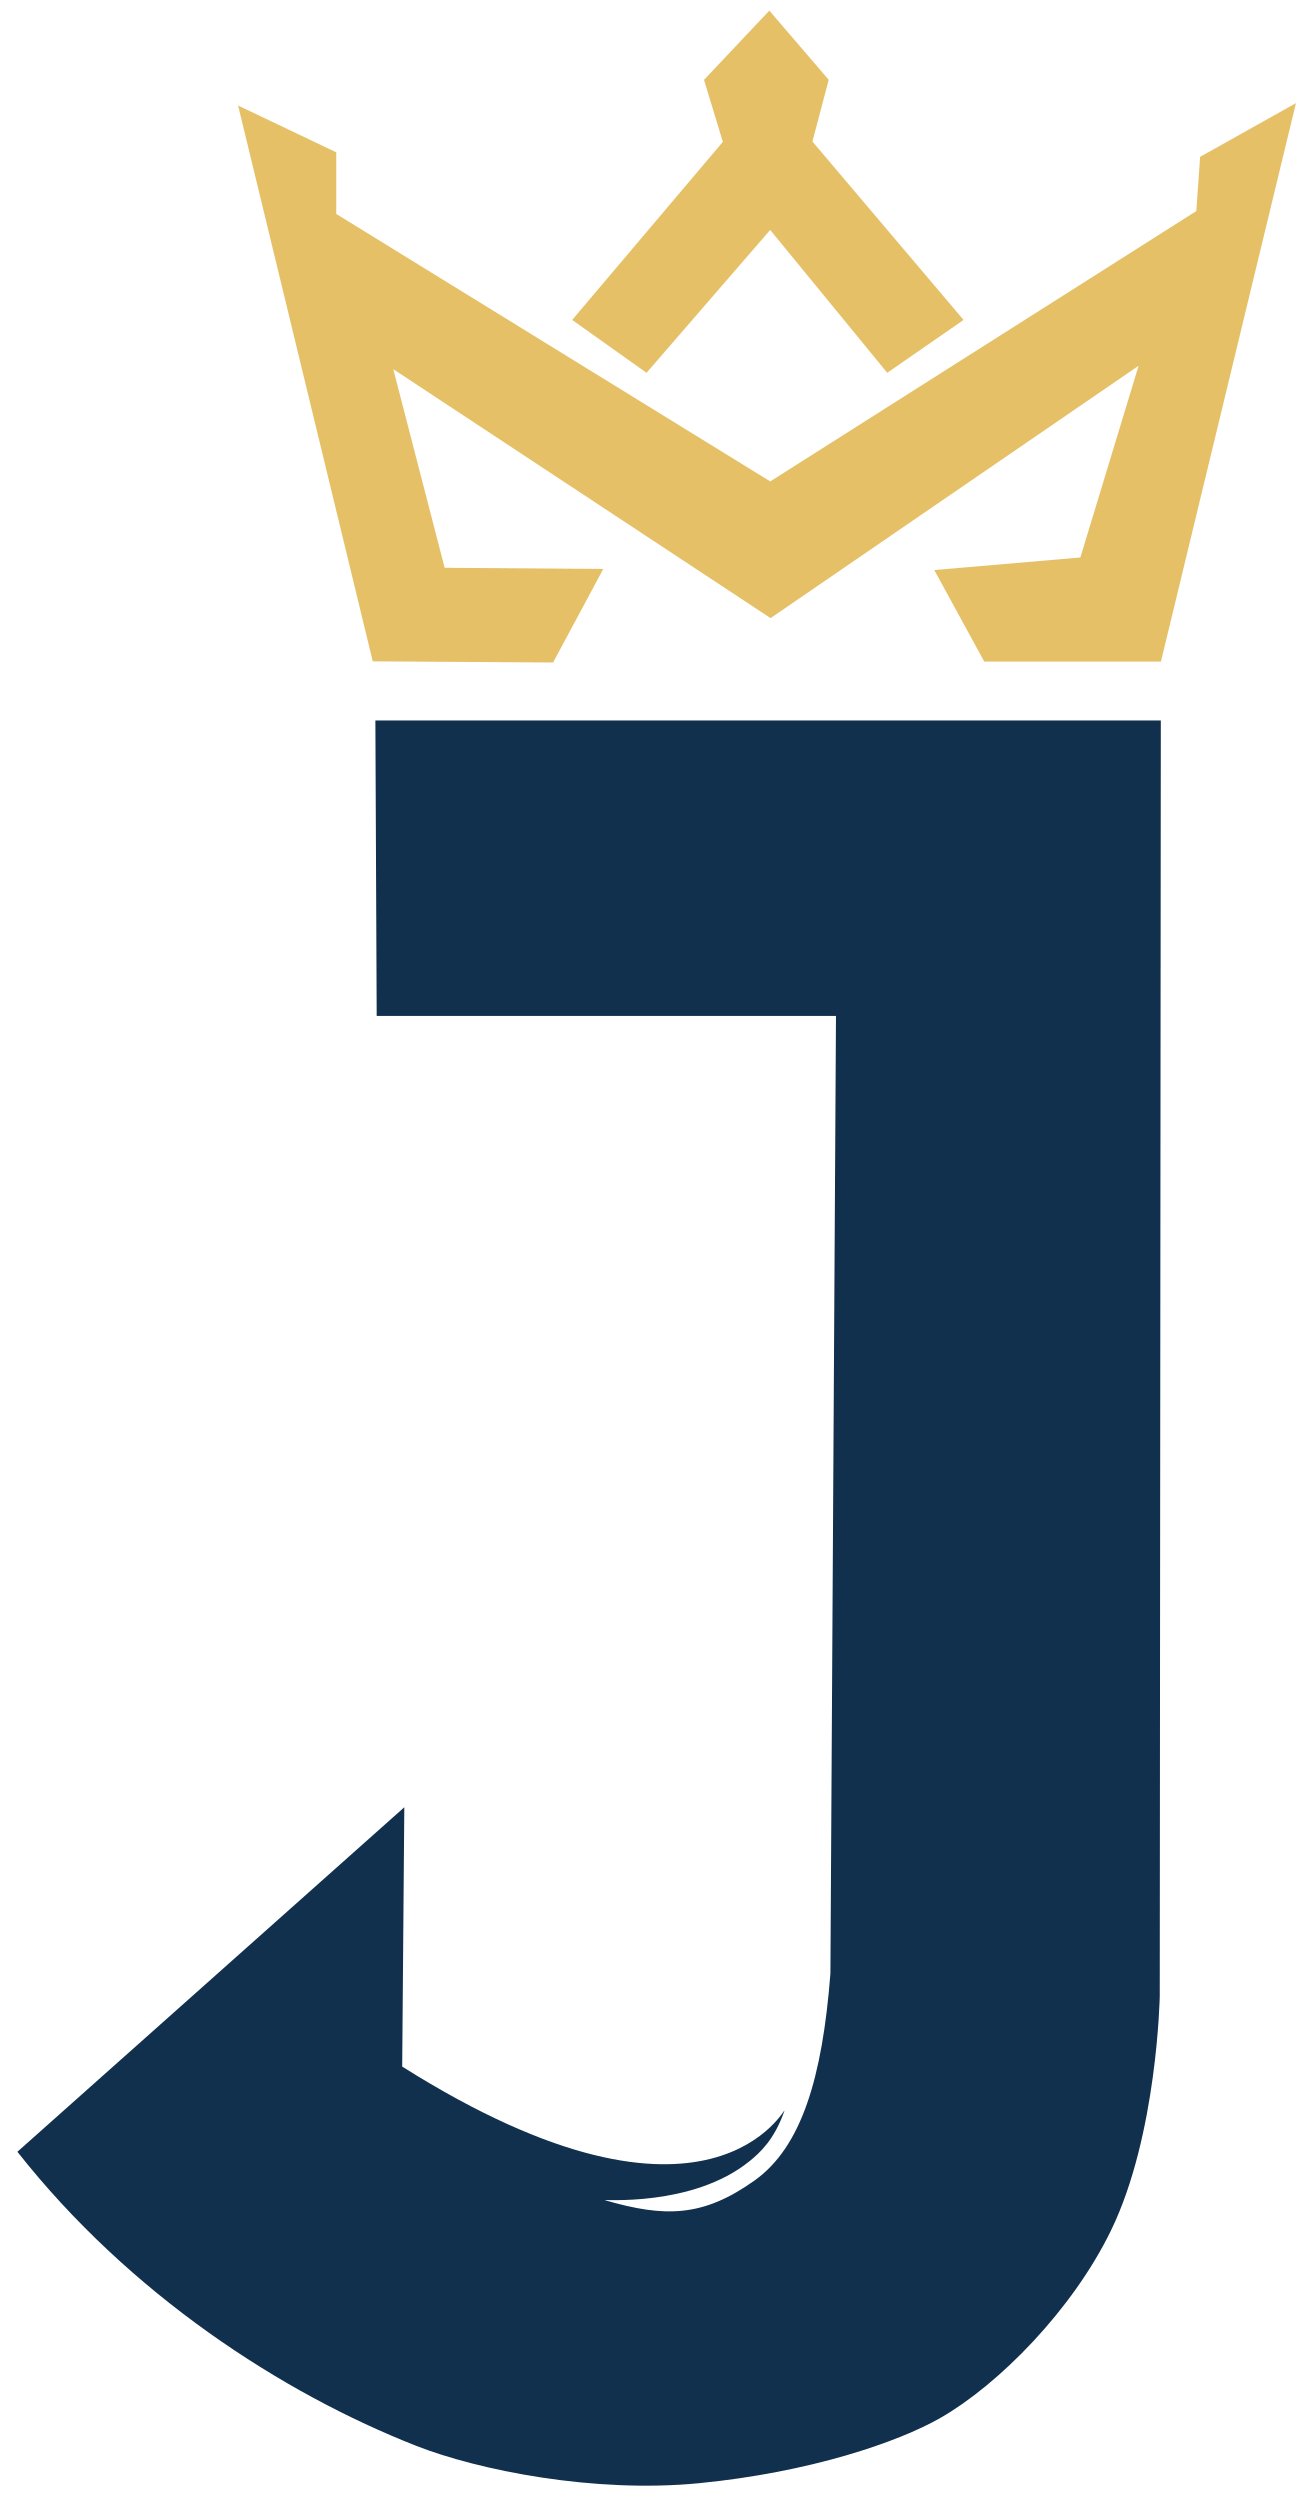
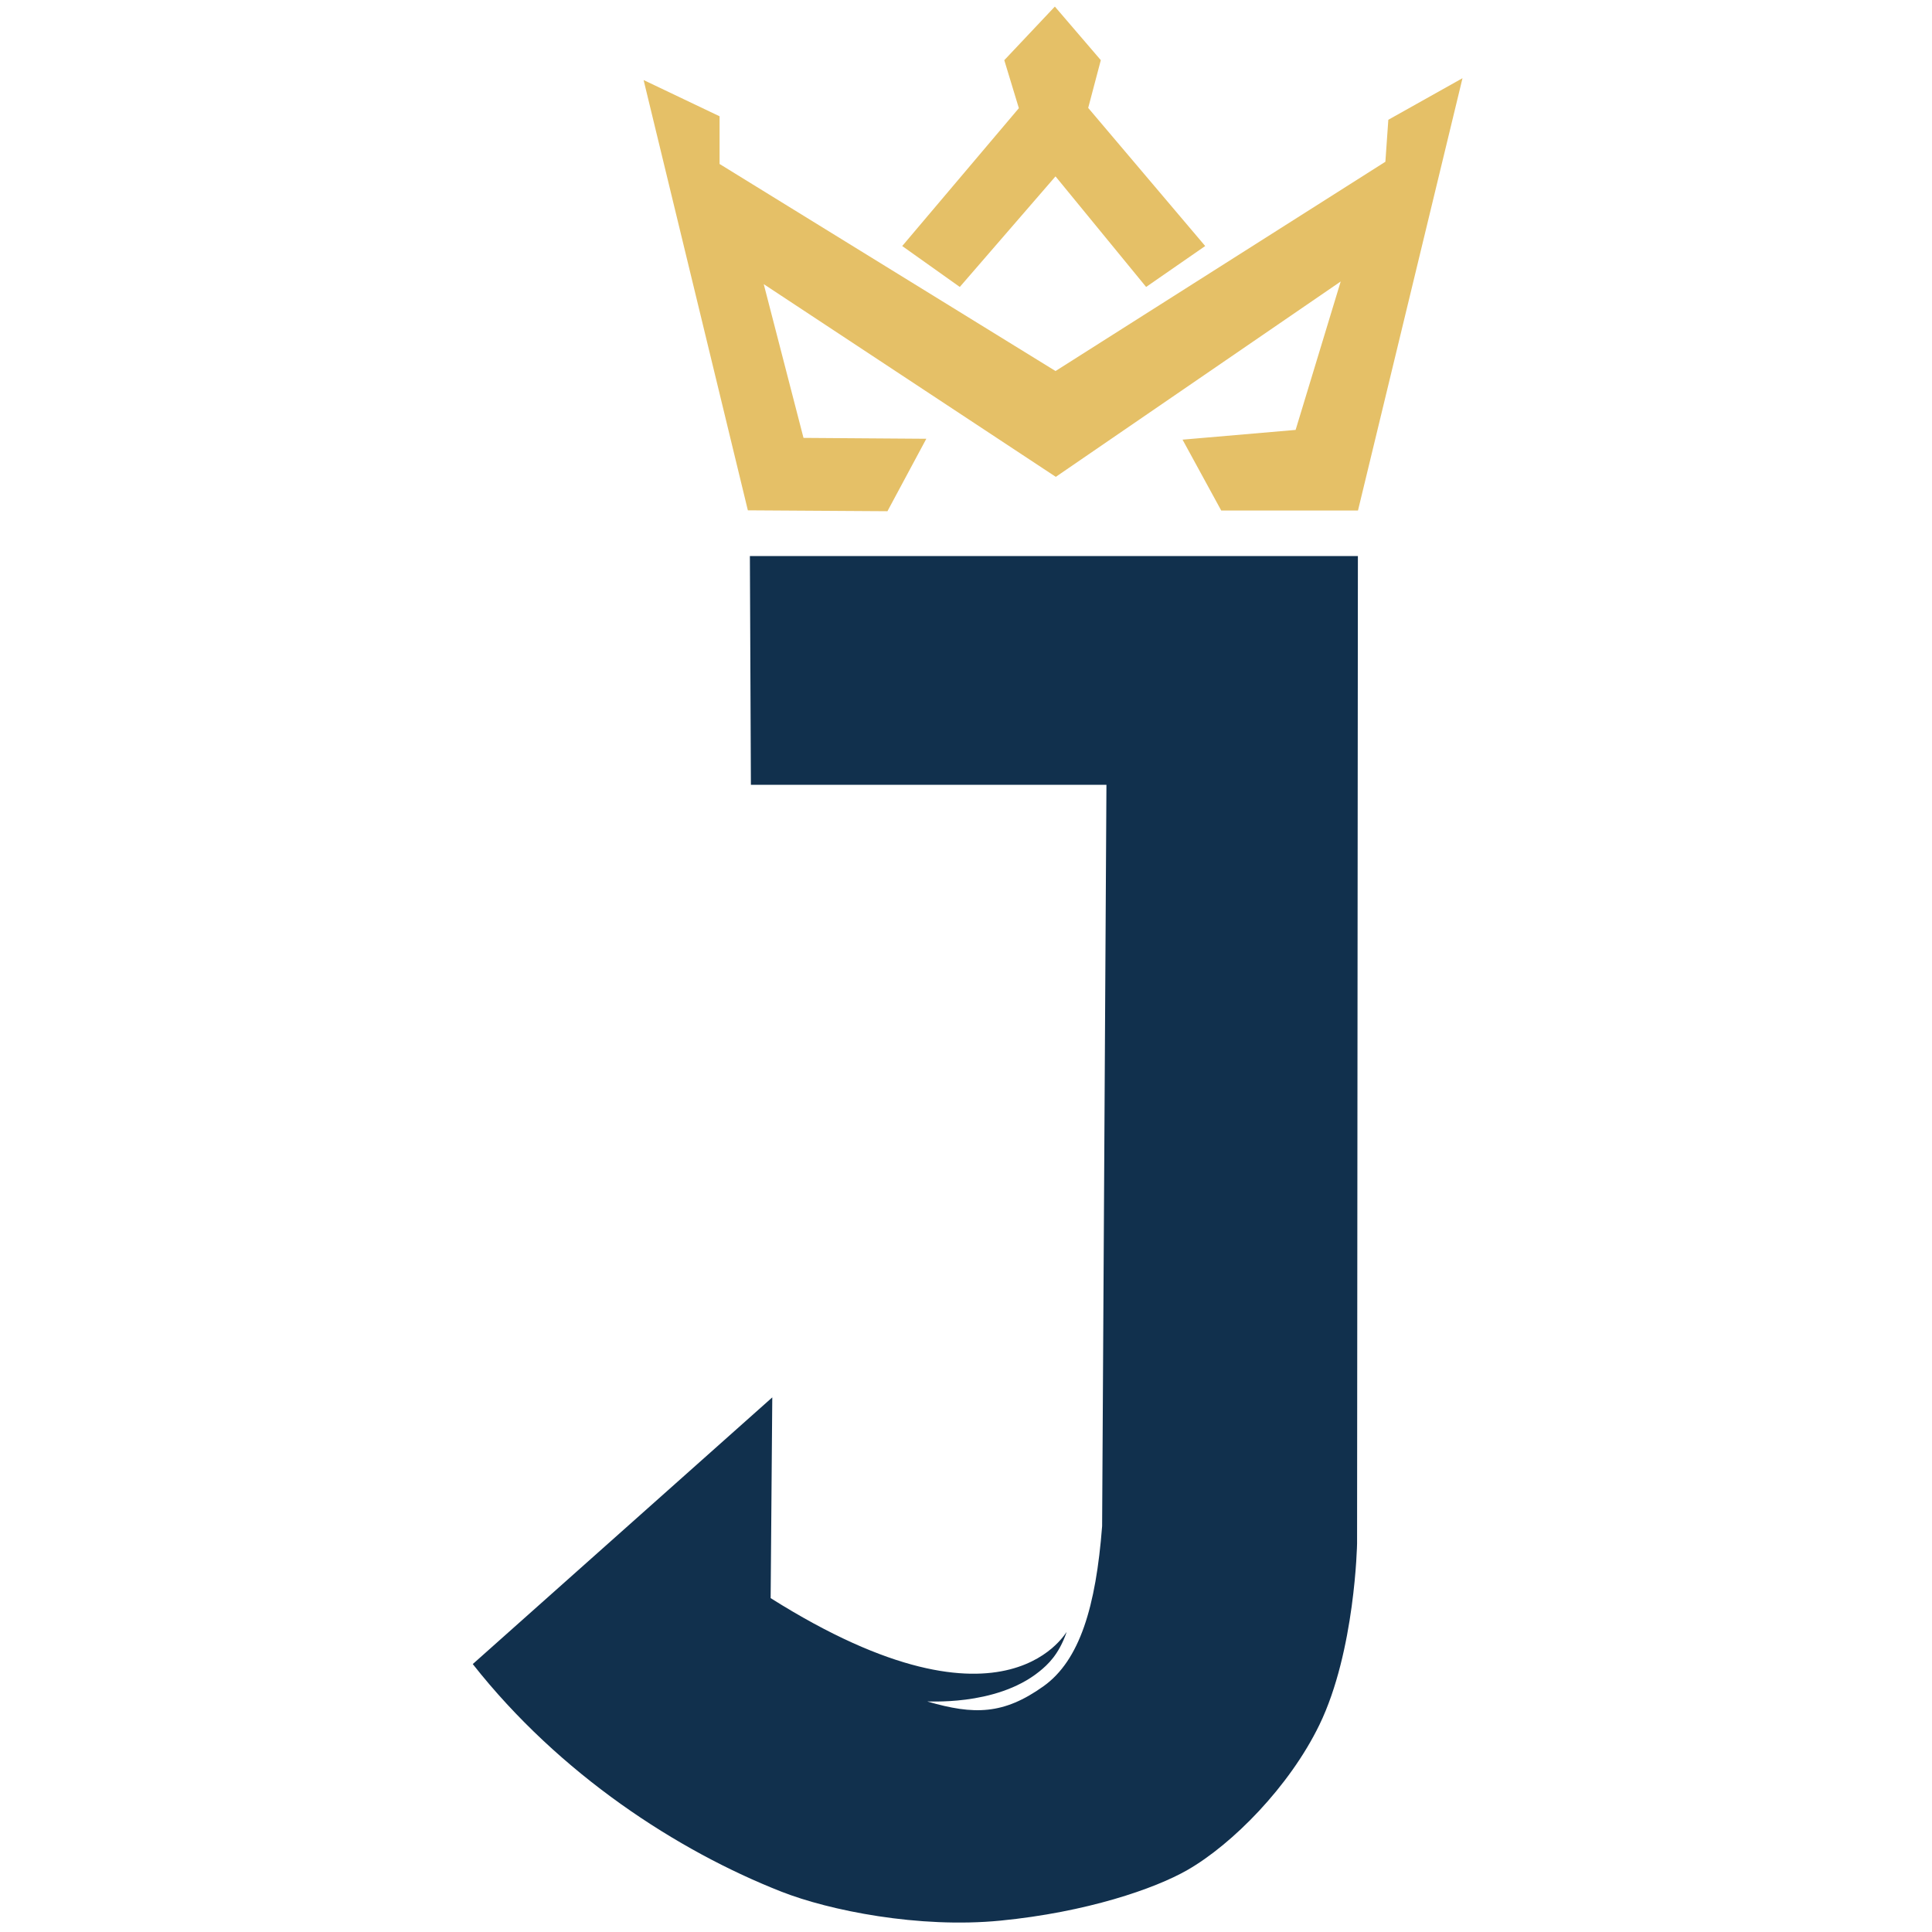
- <svg xmlns="http://www.w3.org/2000/svg" version="1.2" viewBox="552 89 310 591" width="1200" height="2291.613">
+ <svg xmlns="http://www.w3.org/2000/svg" version="1.2" viewBox="411.5 89 591 591" width="512" height="512">
  <style>
		.s0 { fill: #e5c067 } 
		.s1 { fill: #11304d } 
	</style>
  <g id="Layer 1">
    <path id="Shape 3" fill-rule="evenodd" class="s0" d="m705.1 176.78l-17.61-12.52 35.68-42.17-4.46-14.68 15.47-16.4 14.06 16.39-3.86 14.61 35.79 42.25-18.07 12.52-27.72-33.83z" />
    <path id="Shape 4" fill-rule="evenodd" class="s0" d="m631.62 139.16l102.77 63.34 100.9-64.02 0.9-12.84 22.69-12.72-31.97 132.24h-41.84l-11.83-21.67 34.59-2.98 13.79-45.4-87.15 59.76-89.34-58.95 12.16 47.03 37.57 0.27-11.89 22.16-42.7-0.27-31.89-131.62 23.24 11.08z" />
    <path id="Shape 1" fill-rule="evenodd" class="s1" d="m556.12 598.04l91.62-81.58-0.5 61.41c73.61 46.38 91.27 8.28 90.5 10.5-2.38 6.81-5.76 9.88-8.29 11.93-13.55 10.96-35.17 8.93-34.2 9.21 14.21 4.12 23.22 4.04 35.46-4.69 11.07-7.91 16.02-24.27 17.93-48.97l1.32-226.77h-108.76l-0.31-69.98h185.99l-0.25 302.08c0 0.01-0.58 32.9-11.52 55.44-9.15 18.86-26.62 36.54-40.42 44.44-10 5.73-30.83 12.88-57.14 15.46-25.04 2.45-52.42-3.13-66.95-8.83-31.78-12.47-67.88-35.87-94.48-69.65z" />
  </g>
</svg>
